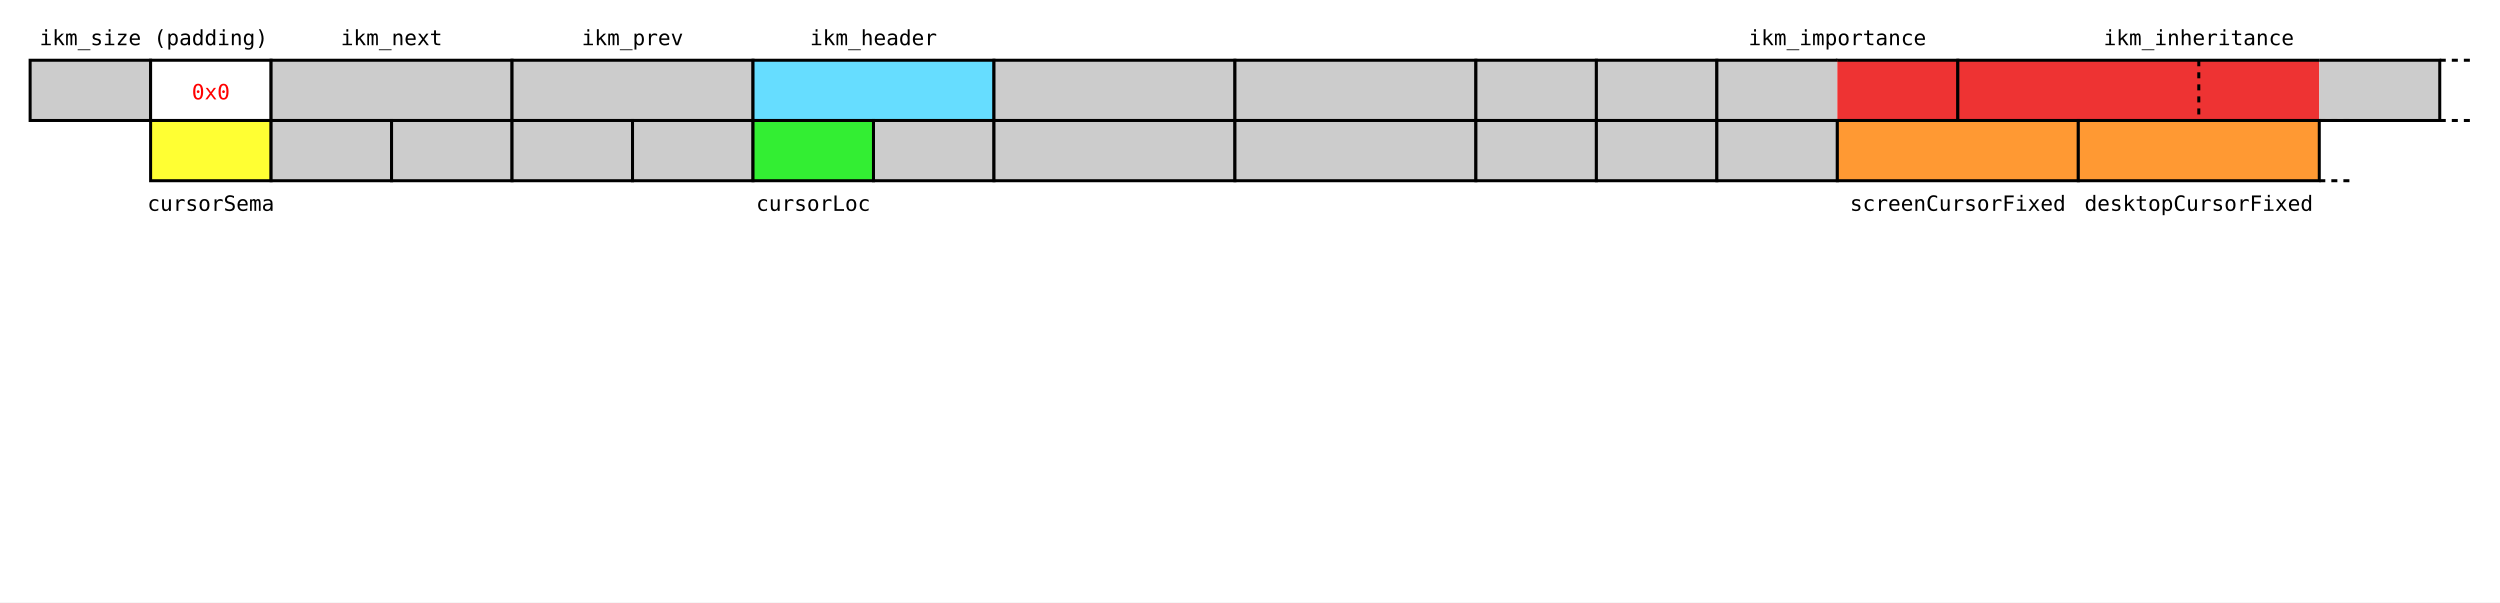
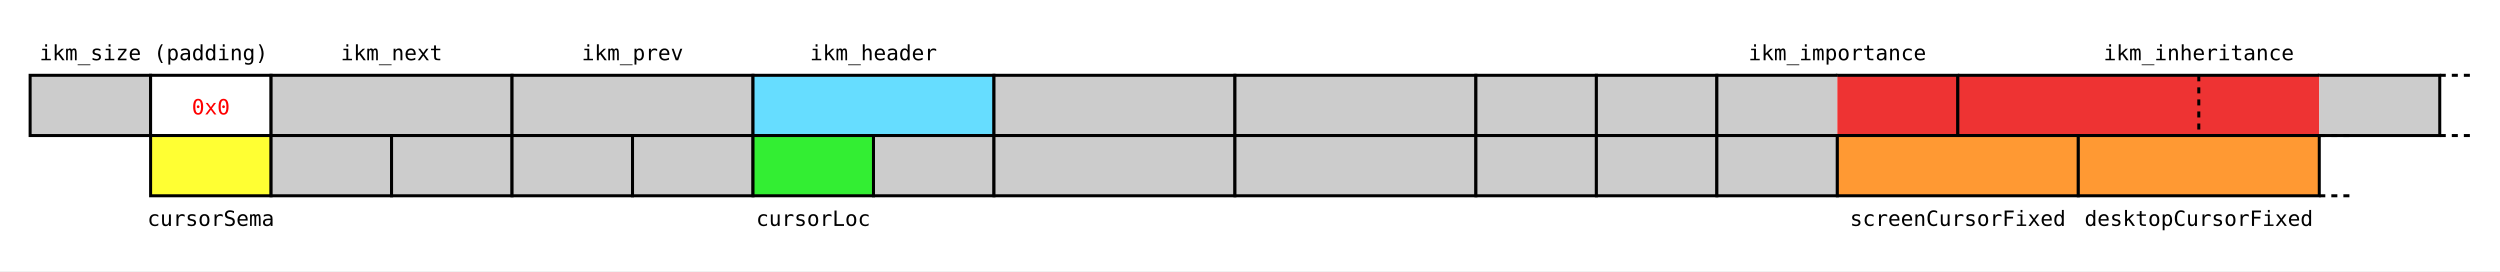
- <svg xmlns="http://www.w3.org/2000/svg" viewBox="0 0 830 200">
+ <svg xmlns="http://www.w3.org/2000/svg" viewBox="0 0 830 90">
  <style>
    text { font-family: Menlo, Consolas, 'DejaVu Sans Mono', monospace; font-size: 7px; }
    text.desc { font-family: "Helvetica Neue", Helvetica, Arial, sans-serif; font-size: 10px; }
    text.title { font-size: 15px; }
    g text, text.title { text-anchor: middle; }
    text.red { fill: #F00; }
    line, rect { stroke: #000; }
    rect { width: 40px; height: 20px; fill: #CCC !important; }
    rect.bg { stroke-width: 0; fill: #FFF !important; width: 100%; height: 100%; }
    rect.white { fill: #FFF !important; }
    rect.red { fill: #E33 !important; }
    rect.orange { fill: #F93 !important; }
    rect.yellow { fill: #FF3 !important; }
    rect.green { fill: #3E3 !important; }
    rect.blue { fill: #6DF !important; }
    rect.double { width: 80px; }
    rect.quad { width: 160px; }
    rect, line.dash { stroke-width: 1; }
    line.dash { stroke-dasharray: 2, 2; }
    </style>
  <rect x="0" y="0" class="bg" />
-   <g transform="translate(10 10)">
+   <g transform="translate(10 15)">
    <g transform="translate(0 10)">
      <rect x="0" y="0" />
      <rect x="40" y="0" class="white" />
      <rect x="80" y="0" class="double" />
      <rect x="160" y="0" class="double" />
      <rect x="240" y="0" class="double blue" />
      <rect x="320" y="0" class="double" />
      <rect x="400" y="0" class="double" />
      <rect x="480" y="0" />
      <rect x="520" y="0" />
      <rect x="560" y="0" stroke-dasharray="40, 20, 60" />
      <rect x="600" y="0" stroke-dasharray="100, 20" class="red" />
      <rect x="640" y="0" stroke-dasharray="120, 20, 140" class="red" style="width: 120px" />
      <rect x="760" y="0" stroke-dasharray="100, 20" />
      <line x1="720" y1="0" x2="720" y2="20" class="dash" />
      <line x1="800" y1="0" x2="810" y2="0" class="dash" />
      <line x1="800" y1="20" x2="810" y2="20" class="dash" />
      <text x="60" y="13" class="red">0x0</text>
    </g>
    <g transform="translate(0 5)">
      <text x="20" y="0">ikm_size</text>
      <text x="60" y="0">(padding)</text>
      <text x="120" y="0">ikm_next</text>
      <text x="200" y="0">ikm_prev</text>
      <text x="280" y="0">ikm_header</text>
      <text x="600" y="0">ikm_importance</text>
      <text x="720" y="0">ikm_inheritance</text>
    </g>
  </g>
-   <g transform="translate(50 40)">
+   <g transform="translate(50 45)">
    <g transform="translate(0 0)">
      <rect x="0" y="0" class="yellow" />
      <rect x="40" y="0" />
      <rect x="80" y="0" />
      <rect x="120" y="0" />
      <rect x="160" y="0" />
      <rect x="200" y="0" class="green" />
      <rect x="240" y="0" />
      <rect x="280" y="0" class="double" />
      <rect x="360" y="0" class="double" />
      <rect x="440" y="0" />
      <rect x="480" y="0" />
      <rect x="520" y="0" />
      <rect x="560" y="0" class="double orange" />
      <rect x="640" y="0" class="double orange" />
      <line x1="720" y1="0" x2="730" y2="0" class="dash" />
      <line x1="720" y1="20" x2="730" y2="20" class="dash" />
    </g>
    <g transform="translate(0 30)">
      <text x="20" y="0">cursorSema</text>
      <text x="220" y="0">cursorLoc</text>
      <text x="600" y="0">screenCursorFixed</text>
      <text x="680" y="0">desktopCursorFixed</text>
    </g>
  </g>
</svg>
